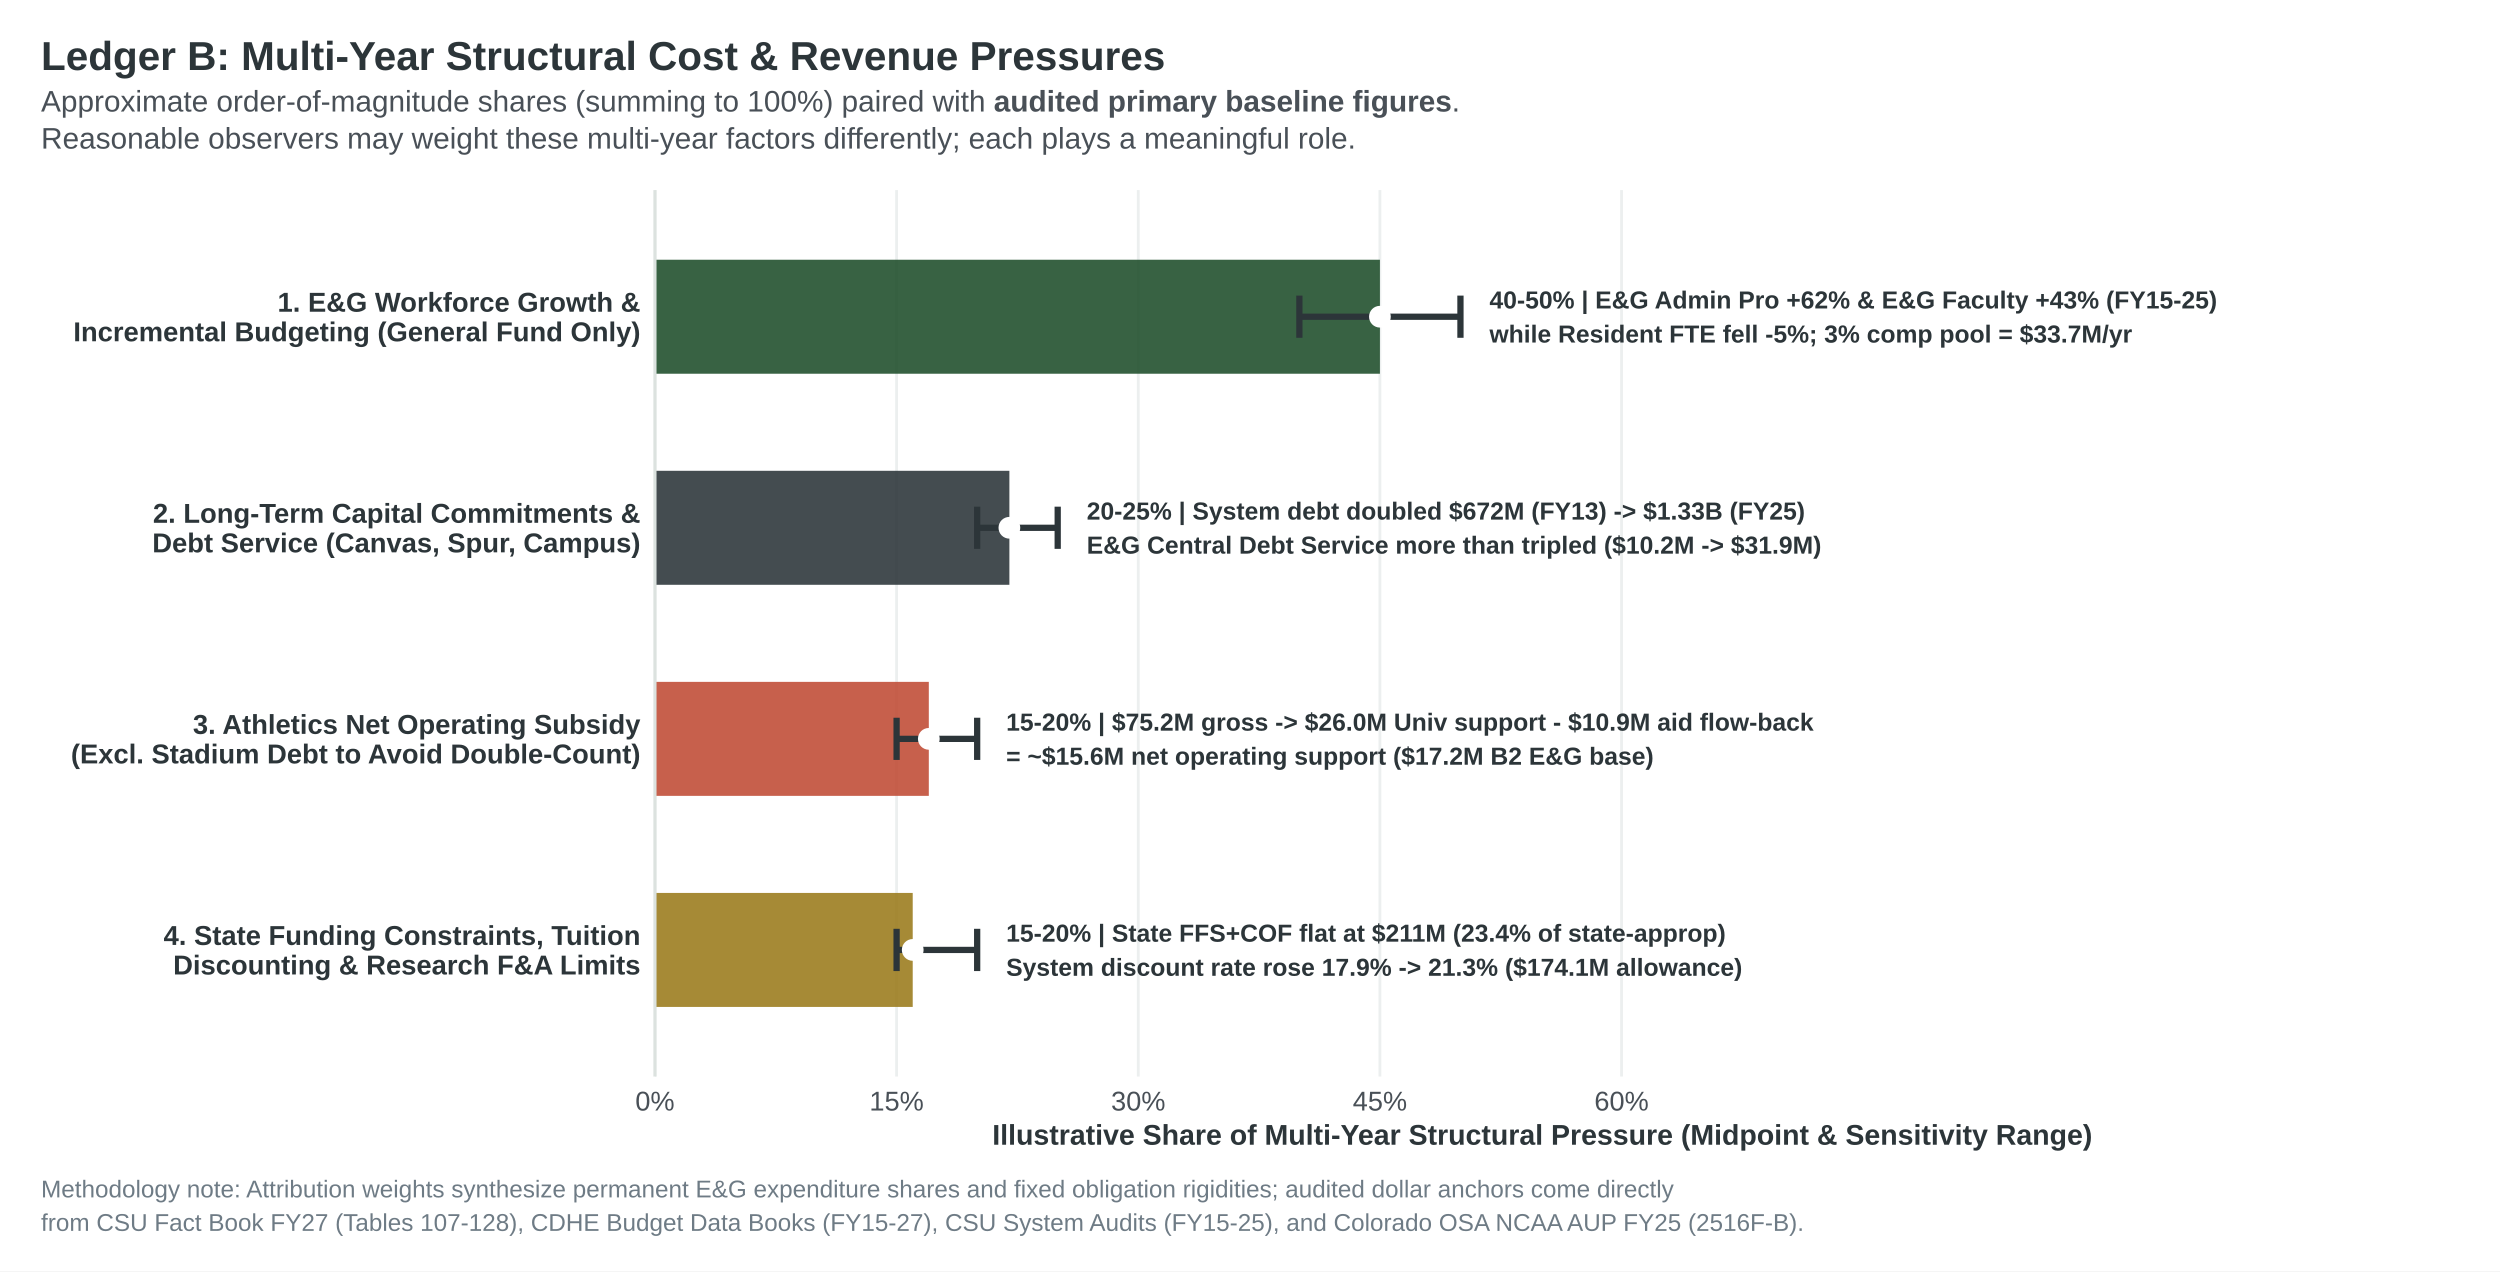
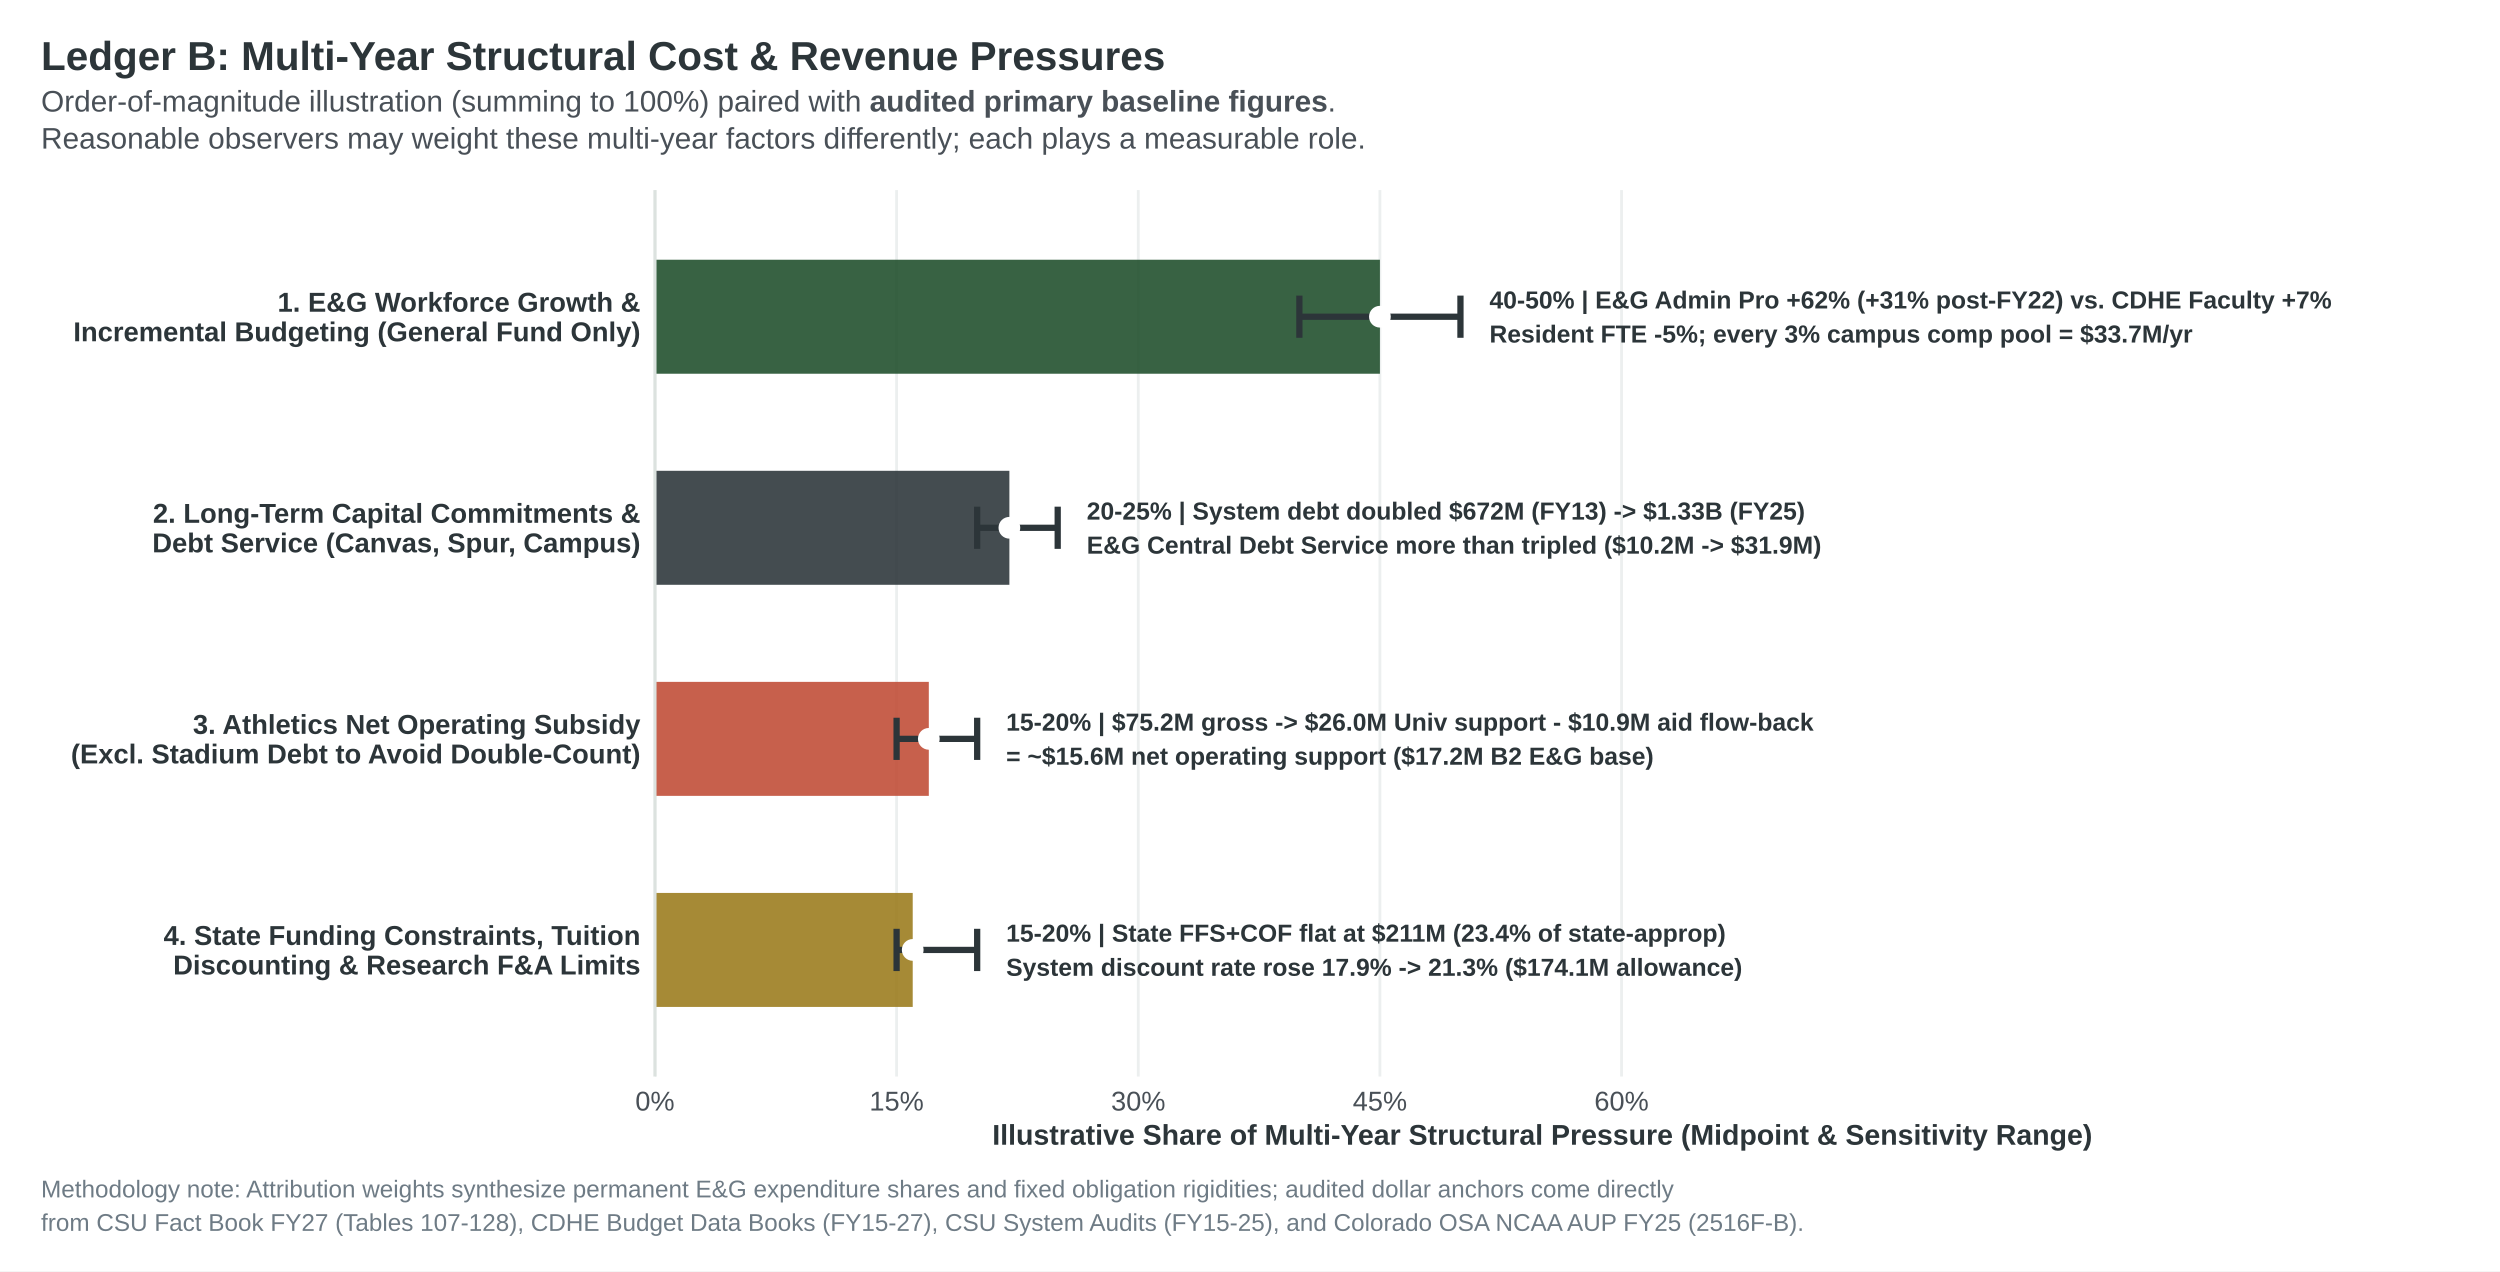
<svg xmlns="http://www.w3.org/2000/svg" width="849.60pt" height="432.00pt" viewBox="0 0 849.60 432.00">
  <g class="svglite">
    <defs>
      <style type="text/css">
    .svglite line, .svglite polyline, .svglite polygon, .svglite path, .svglite rect, .svglite circle {
      fill: none;
      stroke: #000000;
      stroke-linecap: round;
      stroke-linejoin: round;
      stroke-miterlimit: 10.00;
    }
    .svglite text {
      white-space: pre;
    }
    .svglite g.glyphgroup path {
      fill: inherit;
      stroke: none;
    }
  </style>
    </defs>
    <rect width="100%" height="100%" style="stroke: none; fill: #FFFFFF;" />
    <defs>
      <clipPath id="cpMC4wMHw4NDkuNjB8MC4wMHw0MzIuMDA=">
        <rect x="0.00" y="0.00" width="849.60" height="432.00" />
      </clipPath>
    </defs>
    <g clip-path="url(#cpMC4wMHw4NDkuNjB8MC4wMHw0MzIuMDA=)">
      <rect x="0" y="-0" width="849.60" height="432.00" style="stroke-width: 1.07; stroke: none; fill: #FFFFFF;" />
    </g>
    <defs>
      <clipPath id="cpMjIyLjU4fDgyNS42OXw2NC41OXwzNjUuODY=">
        <rect x="222.58" y="64.59" width="603.11" height="301.27" />
      </clipPath>
    </defs>
    <g clip-path="url(#cpMjIyLjU4fDgyNS42OXw2NC41OXwzNjUuODY=)">
      <rect x="222.58" y="64.59" width="603.11" height="301.27" style="stroke-width: 1.07; stroke: none; fill: #FFFFFF;" />
      <polyline points="222.58,365.86 222.58,64.59 " style="stroke-width: 0.96; stroke: #ECEFEF; stroke-linecap: butt;" />
      <polyline points="304.70,365.86 304.70,64.59 " style="stroke-width: 0.96; stroke: #ECEFEF; stroke-linecap: butt;" />
      <polyline points="386.83,365.86 386.83,64.59 " style="stroke-width: 0.96; stroke: #ECEFEF; stroke-linecap: butt;" />
      <polyline points="468.95,365.86 468.95,64.59 " style="stroke-width: 0.96; stroke: #ECEFEF; stroke-linecap: butt;" />
      <polyline points="551.07,365.86 551.07,64.59 " style="stroke-width: 0.96; stroke: #ECEFEF; stroke-linecap: butt;" />
      <rect x="222.58" y="88.26" width="246.37" height="38.74" style="stroke-width: 1.07; stroke: none; stroke-linecap: butt; stroke-linejoin: miter; fill: #1E4D2B; fill-opacity: 0.88;" />
      <rect x="222.58" y="159.99" width="120.45" height="38.74" style="stroke-width: 1.07; stroke: none; stroke-linecap: butt; stroke-linejoin: miter; fill: #2C3539; fill-opacity: 0.88;" />
      <rect x="222.58" y="231.72" width="93.07" height="38.74" style="stroke-width: 1.07; stroke: none; stroke-linecap: butt; stroke-linejoin: miter; fill: #C04B35; fill-opacity: 0.88;" />
      <rect x="222.58" y="303.46" width="87.60" height="38.74" style="stroke-width: 1.07; stroke: none; stroke-linecap: butt; stroke-linejoin: miter; fill: #9A7B1C; fill-opacity: 0.88;" />
      <polyline points="496.32,114.80 496.32,100.45 " style="stroke-width: 2.13; stroke: #2C3539; stroke-linecap: butt;" />
      <polyline points="496.32,107.63 441.58,107.63 " style="stroke-width: 2.13; stroke: #2C3539; stroke-linecap: butt;" />
      <polyline points="441.58,114.80 441.58,100.45 " style="stroke-width: 2.13; stroke: #2C3539; stroke-linecap: butt;" />
      <polyline points="359.45,186.53 359.45,172.19 " style="stroke-width: 2.13; stroke: #2C3539; stroke-linecap: butt;" />
      <polyline points="359.45,179.36 332.08,179.36 " style="stroke-width: 2.13; stroke: #2C3539; stroke-linecap: butt;" />
      <polyline points="332.08,186.53 332.08,172.19 " style="stroke-width: 2.13; stroke: #2C3539; stroke-linecap: butt;" />
      <polyline points="332.08,258.26 332.08,243.92 " style="stroke-width: 2.13; stroke: #2C3539; stroke-linecap: butt;" />
      <polyline points="332.08,251.09 304.70,251.09 " style="stroke-width: 2.13; stroke: #2C3539; stroke-linecap: butt;" />
      <polyline points="304.70,258.26 304.70,243.92 " style="stroke-width: 2.13; stroke: #2C3539; stroke-linecap: butt;" />
      <polyline points="332.08,330.00 332.08,315.65 " style="stroke-width: 2.13; stroke: #2C3539; stroke-linecap: butt;" />
      <polyline points="332.08,322.82 304.70,322.82 " style="stroke-width: 2.13; stroke: #2C3539; stroke-linecap: butt;" />
      <polyline points="304.70,330.00 304.70,315.65 " style="stroke-width: 2.13; stroke: #2C3539; stroke-linecap: butt;" />
      <circle cx="468.95" cy="107.63" r="3.34" style="stroke-width: 0.71; stroke: #FFFFFF; fill: #FFFFFF;" />
      <circle cx="343.03" cy="179.36" r="3.34" style="stroke-width: 0.71; stroke: #FFFFFF; fill: #FFFFFF;" />
      <circle cx="315.65" cy="251.09" r="3.34" style="stroke-width: 0.71; stroke: #FFFFFF; fill: #FFFFFF;" />
      <circle cx="310.18" cy="322.82" r="3.34" style="stroke-width: 0.71; stroke: #FFFFFF; fill: #FFFFFF;" />
-       <text x="506.18" y="104.84" style="font-size: 8.39px; font-weight: bold;fill: #2C3539; font-family: &quot;Arial&quot;;" textLength="252.02px" lengthAdjust="spacingAndGlyphs">40-50%  |  E&amp;G Admin Pro +62% &amp; E&amp;G Faculty +43% (FY15-25)</text>
-       <text x="506.18" y="116.42" style="font-size: 8.39px; font-weight: bold;fill: #2C3539; font-family: &quot;Arial&quot;;" textLength="218.45px" lengthAdjust="spacingAndGlyphs">while Resident FTE fell -5%; 3% comp pool = $33.7M/yr</text>
+       <text x="506.18" y="104.84" style="font-size: 8.39px; font-weight: bold;fill: #2C3539; font-family: &quot;Arial&quot;;" textLength="290.95px" lengthAdjust="spacingAndGlyphs">40-50%  |  E&amp;G Admin Pro +62% (+31% post-FY22) vs. CDHE Faculty +7%</text>
+       <text x="506.18" y="116.42" style="font-size: 8.39px; font-weight: bold;fill: #2C3539; font-family: &quot;Arial&quot;;" textLength="239.02px" lengthAdjust="spacingAndGlyphs">Resident FTE -5%; every 3% campus comp pool = $33.7M/yr</text>
      <text x="369.31" y="176.57" style="font-size: 8.39px; font-weight: bold;fill: #2C3539; font-family: &quot;Arial&quot;;" textLength="248.86px" lengthAdjust="spacingAndGlyphs">20-25%  |  System debt doubled $672M (FY13) -&gt; $1.33B (FY25)</text>
      <text x="369.31" y="188.15" style="font-size: 8.39px; font-weight: bold;fill: #2C3539; font-family: &quot;Arial&quot;;" textLength="249.77px" lengthAdjust="spacingAndGlyphs">E&amp;G Central Debt Service more than tripled ($10.2M -&gt; $31.9M)</text>
      <text x="341.93" y="248.30" style="font-size: 8.39px; font-weight: bold;fill: #2C3539; font-family: &quot;Arial&quot;;" textLength="279.17px" lengthAdjust="spacingAndGlyphs">15-20%  |  $75.2M gross -&gt; $26.0M Univ support - $10.9M aid flow-back</text>
      <text x="341.93" y="259.88" style="font-size: 8.39px; font-weight: bold;fill: #2C3539; font-family: &quot;Arial&quot;;" textLength="220.16px" lengthAdjust="spacingAndGlyphs">= ~$15.6M net operating support ($17.2M B2 E&amp;G base)</text>
      <text x="341.93" y="320.03" style="font-size: 8.39px; font-weight: bold;fill: #2C3539; font-family: &quot;Arial&quot;;" textLength="249.31px" lengthAdjust="spacingAndGlyphs">15-20%  |  State FFS+COF flat at $211M (23.4% of state-approp)</text>
      <text x="341.93" y="331.62" style="font-size: 8.39px; font-weight: bold;fill: #2C3539; font-family: &quot;Arial&quot;;" textLength="250.28px" lengthAdjust="spacingAndGlyphs">System discount rate rose 17.9% -&gt; 21.3% ($174.1M allowance)</text>
    </g>
    <g clip-path="url(#cpMC4wMHw4NDkuNjB8MC4wMHw0MzIuMDA=)">
      <polyline points="222.58,365.86 222.58,64.59 " style="stroke-width: 1.07; stroke: #DCE2DF; stroke-linecap: butt;" />
      <text x="217.65" y="321.13" text-anchor="end" style="font-size: 9.30px; font-weight: bold;fill: #2C3539; font-family: &quot;Arial&quot;;" textLength="161.88px" lengthAdjust="spacingAndGlyphs">4. State Funding Constraints, Tuition</text>
      <text x="217.65" y="331.17" text-anchor="end" style="font-size: 9.30px; font-weight: bold;fill: #2C3539; font-family: &quot;Arial&quot;;" textLength="169.02px" lengthAdjust="spacingAndGlyphs">    Discounting &amp; Research F&amp;A Limits</text>
      <text x="217.65" y="249.40" text-anchor="end" style="font-size: 9.30px; font-weight: bold;fill: #2C3539; font-family: &quot;Arial&quot;;" textLength="151.98px" lengthAdjust="spacingAndGlyphs">3. Athletics Net Operating Subsidy</text>
      <text x="217.65" y="259.44" text-anchor="end" style="font-size: 9.30px; font-weight: bold;fill: #2C3539; font-family: &quot;Arial&quot;;" textLength="203.70px" lengthAdjust="spacingAndGlyphs">    (Excl. Stadium Debt to Avoid Double-Count)</text>
      <text x="217.65" y="177.66" text-anchor="end" style="font-size: 9.30px; font-weight: bold;fill: #2C3539; font-family: &quot;Arial&quot;;" textLength="165.56px" lengthAdjust="spacingAndGlyphs">2. Long-Term Capital Commitments &amp;</text>
      <text x="217.65" y="187.71" text-anchor="end" style="font-size: 9.30px; font-weight: bold;fill: #2C3539; font-family: &quot;Arial&quot;;" textLength="176.12px" lengthAdjust="spacingAndGlyphs">    Debt Service (Canvas, Spur, Campus)</text>
      <text x="217.65" y="105.93" text-anchor="end" style="font-size: 9.30px; font-weight: bold;fill: #2C3539; font-family: &quot;Arial&quot;;" textLength="123.28px" lengthAdjust="spacingAndGlyphs">1. E&amp;G Workforce Growth &amp;</text>
      <text x="217.65" y="115.98" text-anchor="end" style="font-size: 9.30px; font-weight: bold;fill: #2C3539; font-family: &quot;Arial&quot;;" textLength="202.88px" lengthAdjust="spacingAndGlyphs">    Incremental Budgeting (General Fund Only)</text>
      <text x="222.58" y="377.41" text-anchor="middle" style="font-size: 9.24px;fill: #495057; font-family: &quot;Arial&quot;;" textLength="13.34px" lengthAdjust="spacingAndGlyphs">0%</text>
      <text x="304.70" y="377.41" text-anchor="middle" style="font-size: 9.24px;fill: #495057; font-family: &quot;Arial&quot;;" textLength="18.48px" lengthAdjust="spacingAndGlyphs">15%</text>
      <text x="386.83" y="377.41" text-anchor="middle" style="font-size: 9.24px;fill: #495057; font-family: &quot;Arial&quot;;" textLength="18.48px" lengthAdjust="spacingAndGlyphs">30%</text>
      <text x="468.95" y="377.41" text-anchor="middle" style="font-size: 9.24px;fill: #495057; font-family: &quot;Arial&quot;;" textLength="18.48px" lengthAdjust="spacingAndGlyphs">45%</text>
      <text x="551.07" y="377.41" text-anchor="middle" style="font-size: 9.24px;fill: #495057; font-family: &quot;Arial&quot;;" textLength="18.48px" lengthAdjust="spacingAndGlyphs">60%</text>
      <text x="524.14" y="389.02" text-anchor="middle" style="font-size: 9.68px; font-weight: bold;fill: #2C3539; font-family: &quot;Arial&quot;;" textLength="373.44px" lengthAdjust="spacingAndGlyphs">Illustrative Share of Multi-Year Structural Pressure (Midpoint &amp; Sensitivity Range)</text>
-       <text x="13.95" y="37.91" style="font-size: 10.12px;fill: #495057; font-family: &quot;Arial&quot;;" textLength="56.78px" lengthAdjust="spacingAndGlyphs">Approximate</text>
-       <text x="73.54" y="37.91" style="font-size: 10.12px;fill: #495057; font-family: &quot;Arial&quot;;" textLength="85.98px" lengthAdjust="spacingAndGlyphs">order-of-magnitude</text>
-       <text x="162.34" y="37.91" style="font-size: 10.12px;fill: #495057; font-family: &quot;Arial&quot;;" textLength="30.36px" lengthAdjust="spacingAndGlyphs">shares</text>
-       <text x="195.51" y="37.91" style="font-size: 10.12px;fill: #495057; font-family: &quot;Arial&quot;;" textLength="44.39px" lengthAdjust="spacingAndGlyphs">(summing</text>
-       <text x="242.71" y="37.91" style="font-size: 10.12px;fill: #495057; font-family: &quot;Arial&quot;;" textLength="8.44px" lengthAdjust="spacingAndGlyphs">to</text>
-       <text x="253.96" y="37.91" style="font-size: 10.12px;fill: #495057; font-family: &quot;Arial&quot;;" textLength="29.22px" lengthAdjust="spacingAndGlyphs">100%)</text>
-       <text x="285.99" y="37.91" style="font-size: 10.12px;fill: #495057; font-family: &quot;Arial&quot;;" textLength="28.11px" lengthAdjust="spacingAndGlyphs">paired</text>
-       <text x="316.92" y="37.91" style="font-size: 10.12px;fill: #495057; font-family: &quot;Arial&quot;;" textLength="17.98px" lengthAdjust="spacingAndGlyphs">with</text>
-       <text x="337.71" y="37.91" style="font-size: 10.12px; font-weight: bold;fill: #495057; font-family: &quot;Arial&quot;;" textLength="35.94px" lengthAdjust="spacingAndGlyphs">audited</text>
-       <text x="376.46" y="37.91" style="font-size: 10.12px; font-weight: bold;fill: #495057; font-family: &quot;Arial&quot;;" textLength="37.09px" lengthAdjust="spacingAndGlyphs">primary</text>
-       <text x="416.37" y="37.91" style="font-size: 10.12px; font-weight: bold;fill: #495057; font-family: &quot;Arial&quot;;" textLength="40.47px" lengthAdjust="spacingAndGlyphs">baseline</text>
-       <text x="459.65" y="37.91" style="font-size: 10.12px; font-weight: bold;fill: #495057; font-family: &quot;Arial&quot;;" textLength="33.70px" lengthAdjust="spacingAndGlyphs">figures</text>
-       <text x="493.35" y="37.91" style="font-size: 10.12px;fill: #495057; font-family: &quot;Arial&quot;;" textLength="2.81px" lengthAdjust="spacingAndGlyphs">.</text>
+       <text x="13.95" y="37.91" style="font-size: 10.12px;fill: #495057; font-family: &quot;Arial&quot;;" textLength="88.22px" lengthAdjust="spacingAndGlyphs">Order-of-magnitude</text>
+       <text x="104.98" y="37.91" style="font-size: 10.12px;fill: #495057; font-family: &quot;Arial&quot;;" textLength="45.55px" lengthAdjust="spacingAndGlyphs">illustration</text>
+       <text x="153.34" y="37.91" style="font-size: 10.12px;fill: #495057; font-family: &quot;Arial&quot;;" textLength="44.39px" lengthAdjust="spacingAndGlyphs">(summing</text>
+       <text x="200.54" y="37.91" style="font-size: 10.12px;fill: #495057; font-family: &quot;Arial&quot;;" textLength="8.44px" lengthAdjust="spacingAndGlyphs">to</text>
+       <text x="211.79" y="37.91" style="font-size: 10.12px;fill: #495057; font-family: &quot;Arial&quot;;" textLength="29.22px" lengthAdjust="spacingAndGlyphs">100%)</text>
+       <text x="243.82" y="37.91" style="font-size: 10.12px;fill: #495057; font-family: &quot;Arial&quot;;" textLength="28.11px" lengthAdjust="spacingAndGlyphs">paired</text>
+       <text x="274.74" y="37.91" style="font-size: 10.12px;fill: #495057; font-family: &quot;Arial&quot;;" textLength="17.98px" lengthAdjust="spacingAndGlyphs">with</text>
+       <text x="295.54" y="37.91" style="font-size: 10.12px; font-weight: bold;fill: #495057; font-family: &quot;Arial&quot;;" textLength="35.94px" lengthAdjust="spacingAndGlyphs">audited</text>
+       <text x="334.29" y="37.91" style="font-size: 10.12px; font-weight: bold;fill: #495057; font-family: &quot;Arial&quot;;" textLength="37.09px" lengthAdjust="spacingAndGlyphs">primary</text>
+       <text x="374.20" y="37.91" style="font-size: 10.12px; font-weight: bold;fill: #495057; font-family: &quot;Arial&quot;;" textLength="40.47px" lengthAdjust="spacingAndGlyphs">baseline</text>
+       <text x="417.48" y="37.91" style="font-size: 10.12px; font-weight: bold;fill: #495057; font-family: &quot;Arial&quot;;" textLength="33.70px" lengthAdjust="spacingAndGlyphs">figures</text>
+       <text x="451.18" y="37.91" style="font-size: 10.12px;fill: #495057; font-family: &quot;Arial&quot;;" textLength="2.81px" lengthAdjust="spacingAndGlyphs">.</text>
      <text x="13.95" y="50.51" style="font-size: 10.12px;fill: #495057; font-family: &quot;Arial&quot;;" textLength="53.98px" lengthAdjust="spacingAndGlyphs">Reasonable</text>
      <text x="70.74" y="50.51" style="font-size: 10.12px;fill: #495057; font-family: &quot;Arial&quot;;" textLength="44.41px" lengthAdjust="spacingAndGlyphs">observers</text>
      <text x="117.96" y="50.51" style="font-size: 10.12px;fill: #495057; font-family: &quot;Arial&quot;;" textLength="19.11px" lengthAdjust="spacingAndGlyphs">may</text>
      <text x="139.89" y="50.51" style="font-size: 10.12px;fill: #495057; font-family: &quot;Arial&quot;;" textLength="29.23px" lengthAdjust="spacingAndGlyphs">weight</text>
      <text x="171.93" y="50.51" style="font-size: 10.12px;fill: #495057; font-family: &quot;Arial&quot;;" textLength="24.75px" lengthAdjust="spacingAndGlyphs">these</text>
      <text x="199.49" y="50.51" style="font-size: 10.12px;fill: #495057; font-family: &quot;Arial&quot;;" textLength="44.39px" lengthAdjust="spacingAndGlyphs">multi-year</text>
      <text x="246.70" y="50.51" style="font-size: 10.12px;fill: #495057; font-family: &quot;Arial&quot;;" textLength="30.36px" lengthAdjust="spacingAndGlyphs">factors</text>
      <text x="279.87" y="50.51" style="font-size: 10.12px;fill: #495057; font-family: &quot;Arial&quot;;" textLength="46.48px" lengthAdjust="spacingAndGlyphs">differently;</text>
      <text x="329.17" y="50.51" style="font-size: 10.12px;fill: #495057; font-family: &quot;Arial&quot;;" textLength="21.94px" lengthAdjust="spacingAndGlyphs">each</text>
      <text x="353.92" y="50.51" style="font-size: 10.12px;fill: #495057; font-family: &quot;Arial&quot;;" textLength="23.62px" lengthAdjust="spacingAndGlyphs">plays</text>
      <text x="380.35" y="50.51" style="font-size: 10.12px;fill: #495057; font-family: &quot;Arial&quot;;" textLength="5.62px" lengthAdjust="spacingAndGlyphs">a</text>
-       <text x="388.79" y="50.51" style="font-size: 10.12px;fill: #495057; font-family: &quot;Arial&quot;;" textLength="49.48px" lengthAdjust="spacingAndGlyphs">meaningful</text>
-       <text x="441.09" y="50.51" style="font-size: 10.12px;fill: #495057; font-family: &quot;Arial&quot;;" textLength="19.67px" lengthAdjust="spacingAndGlyphs">role.</text>
+       <text x="388.79" y="50.51" style="font-size: 10.12px;fill: #495057; font-family: &quot;Arial&quot;;" textLength="52.84px" lengthAdjust="spacingAndGlyphs">measurable</text>
+       <text x="444.45" y="50.51" style="font-size: 10.12px;fill: #495057; font-family: &quot;Arial&quot;;" textLength="19.67px" lengthAdjust="spacingAndGlyphs">role.</text>
      <text x="13.95" y="23.79" style="font-size: 13.75px; font-weight: bold;fill: #2C3539; font-family: &quot;Arial&quot;;" textLength="381.92px" lengthAdjust="spacingAndGlyphs">Ledger B: Multi-Year Structural Cost &amp; Revenue Pressures</text>
      <text x="13.95" y="406.92" style="font-size: 8.25px;fill: #6E7B85; font-family: &quot;Arial&quot;;" textLength="555.36px" lengthAdjust="spacingAndGlyphs">Methodology note: Attribution weights synthesize permanent E&amp;G expenditure shares and fixed obligation rigidities; audited dollar anchors come directly</text>
      <text x="13.95" y="418.31" style="font-size: 8.25px;fill: #6E7B85; font-family: &quot;Arial&quot;;" textLength="599.53px" lengthAdjust="spacingAndGlyphs">from CSU Fact Book FY27 (Tables 107-128), CDHE Budget Data Books (FY15-27), CSU System Audits (FY15-25), and Colorado OSA NCAA AUP FY25 (2516F-B).</text>
    </g>
  </g>
</svg>
